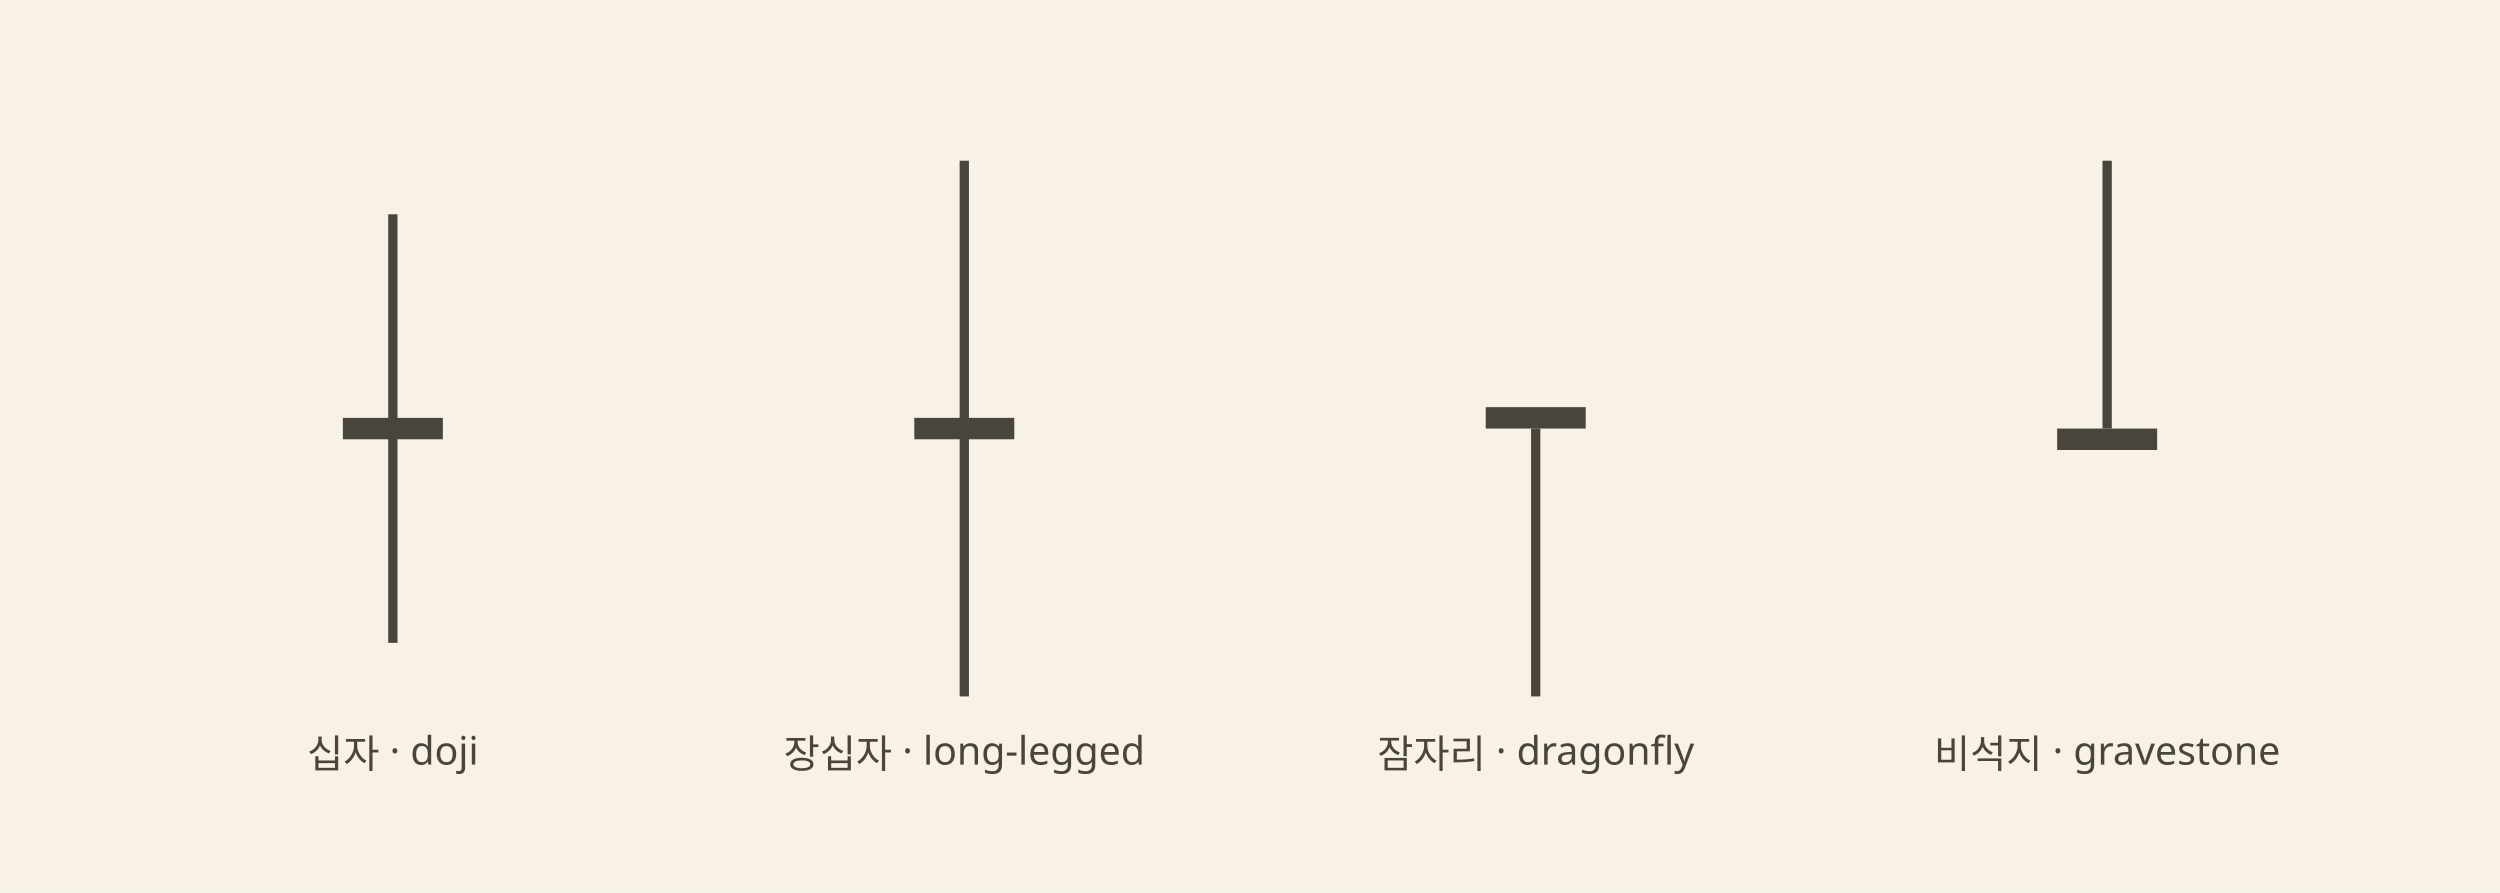
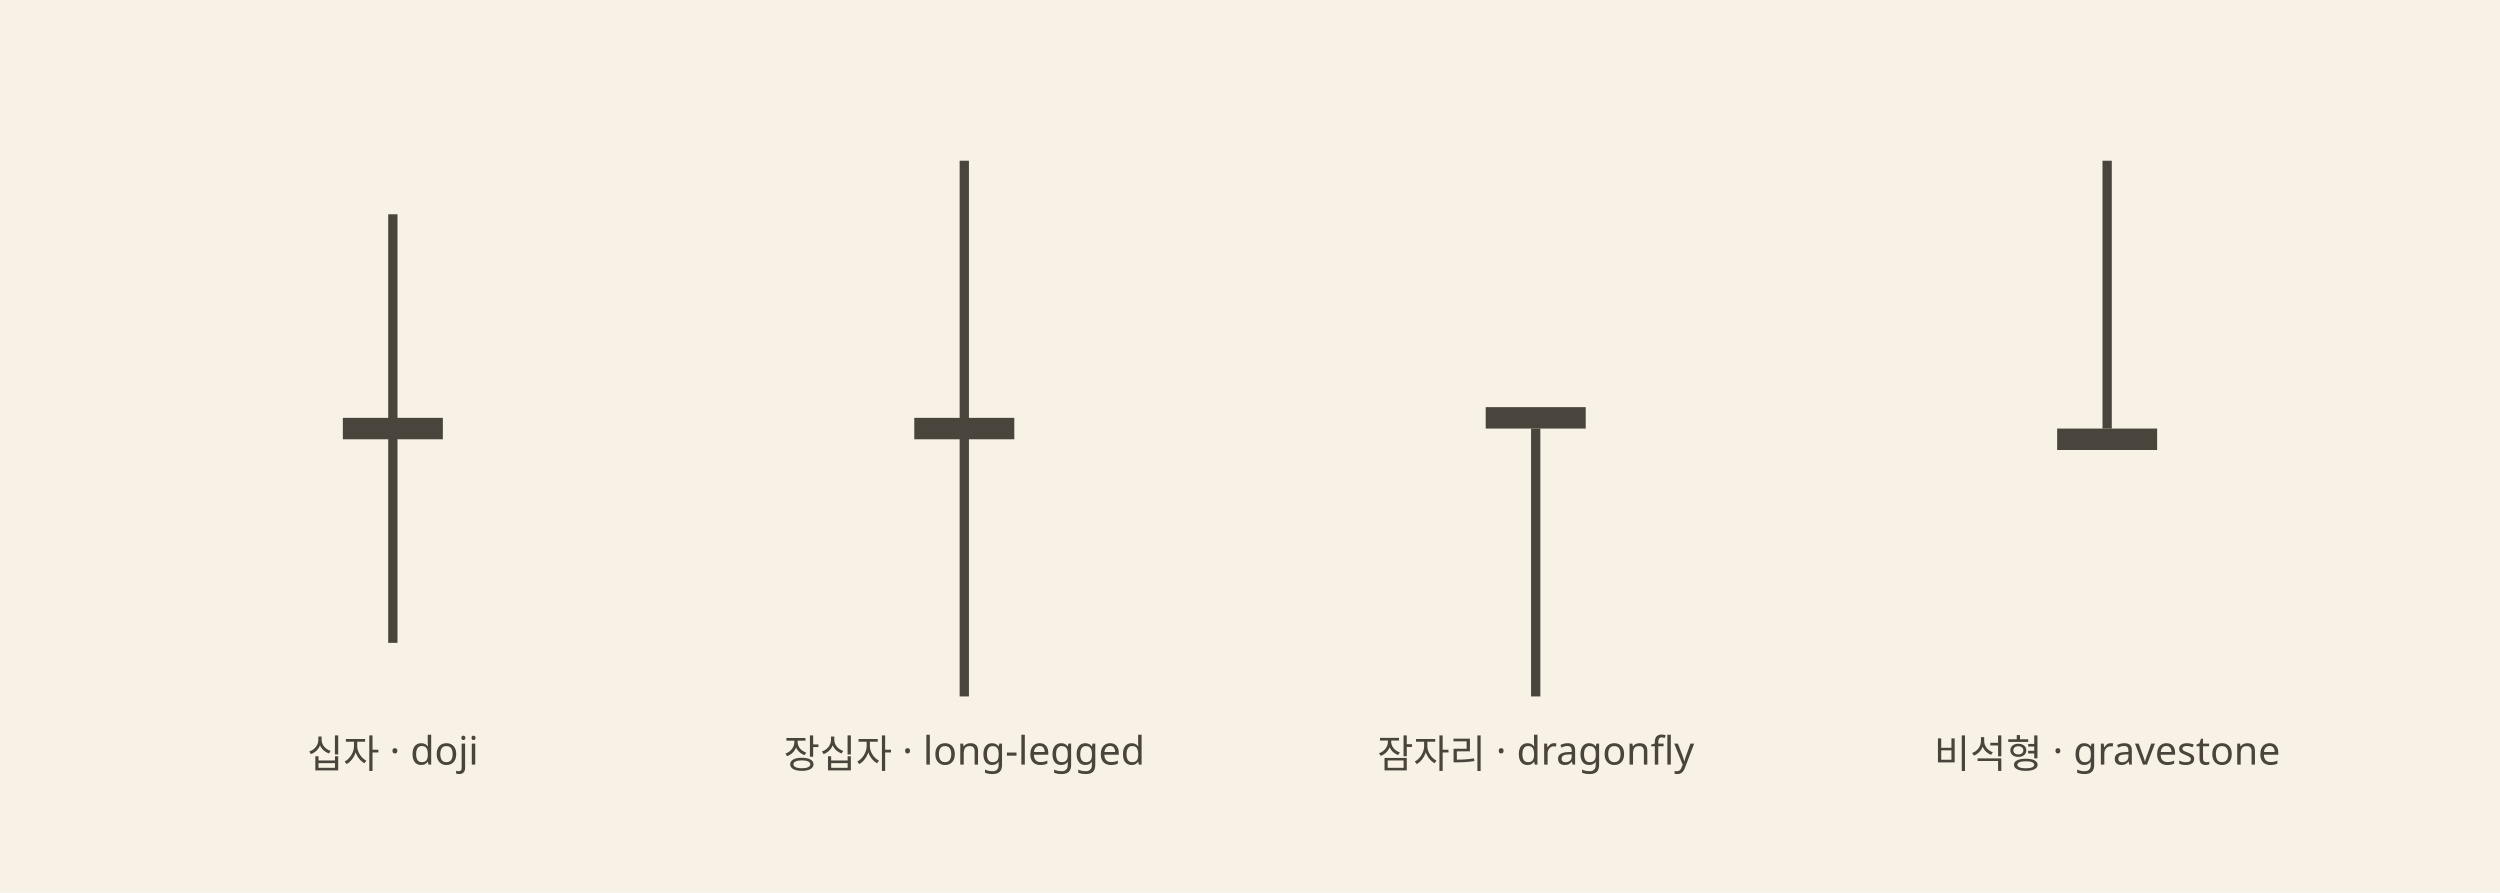
<svg xmlns="http://www.w3.org/2000/svg" viewBox="0 0 700 250" font-family="IBM Plex Sans KR, sans-serif">
  <rect width="700" height="250" fill="#f7f1e6" />
  <line x1="110" y1="60" x2="110" y2="180" stroke="#4a453c" stroke-width="2.6" />
  <rect x="96" y="117" width="28" height="6" fill="#4a453c" />
  <text x="110" y="215" fill="#4a453c" font-size="11" text-anchor="middle">십자 · doji</text>
  <line x1="270" y1="45" x2="270" y2="195" stroke="#4a453c" stroke-width="2.6" />
  <rect x="256" y="117" width="28" height="6" fill="#4a453c" />
  <text x="270" y="215" fill="#4a453c" font-size="11" text-anchor="middle">장십자 · long-legged</text>
  <line x1="430" y1="120" x2="430" y2="195" stroke="#4a453c" stroke-width="2.6" />
  <rect x="416" y="114" width="28" height="6" fill="#4a453c" />
  <text x="430" y="215" fill="#4a453c" font-size="11" text-anchor="middle">잠자리 · dragonfly</text>
  <line x1="590" y1="45" x2="590" y2="120" stroke="#4a453c" stroke-width="2.6" />
  <rect x="576" y="120" width="28" height="6" fill="#4a453c" />
-   <text x="590" y="215" fill="#4a453c" font-size="11" text-anchor="middle">비석지 · gravestone</text>
+   <text x="590" y="215" fill="#4a453c" font-size="11" text-anchor="middle">비석형 · gravestone</text>
</svg>
